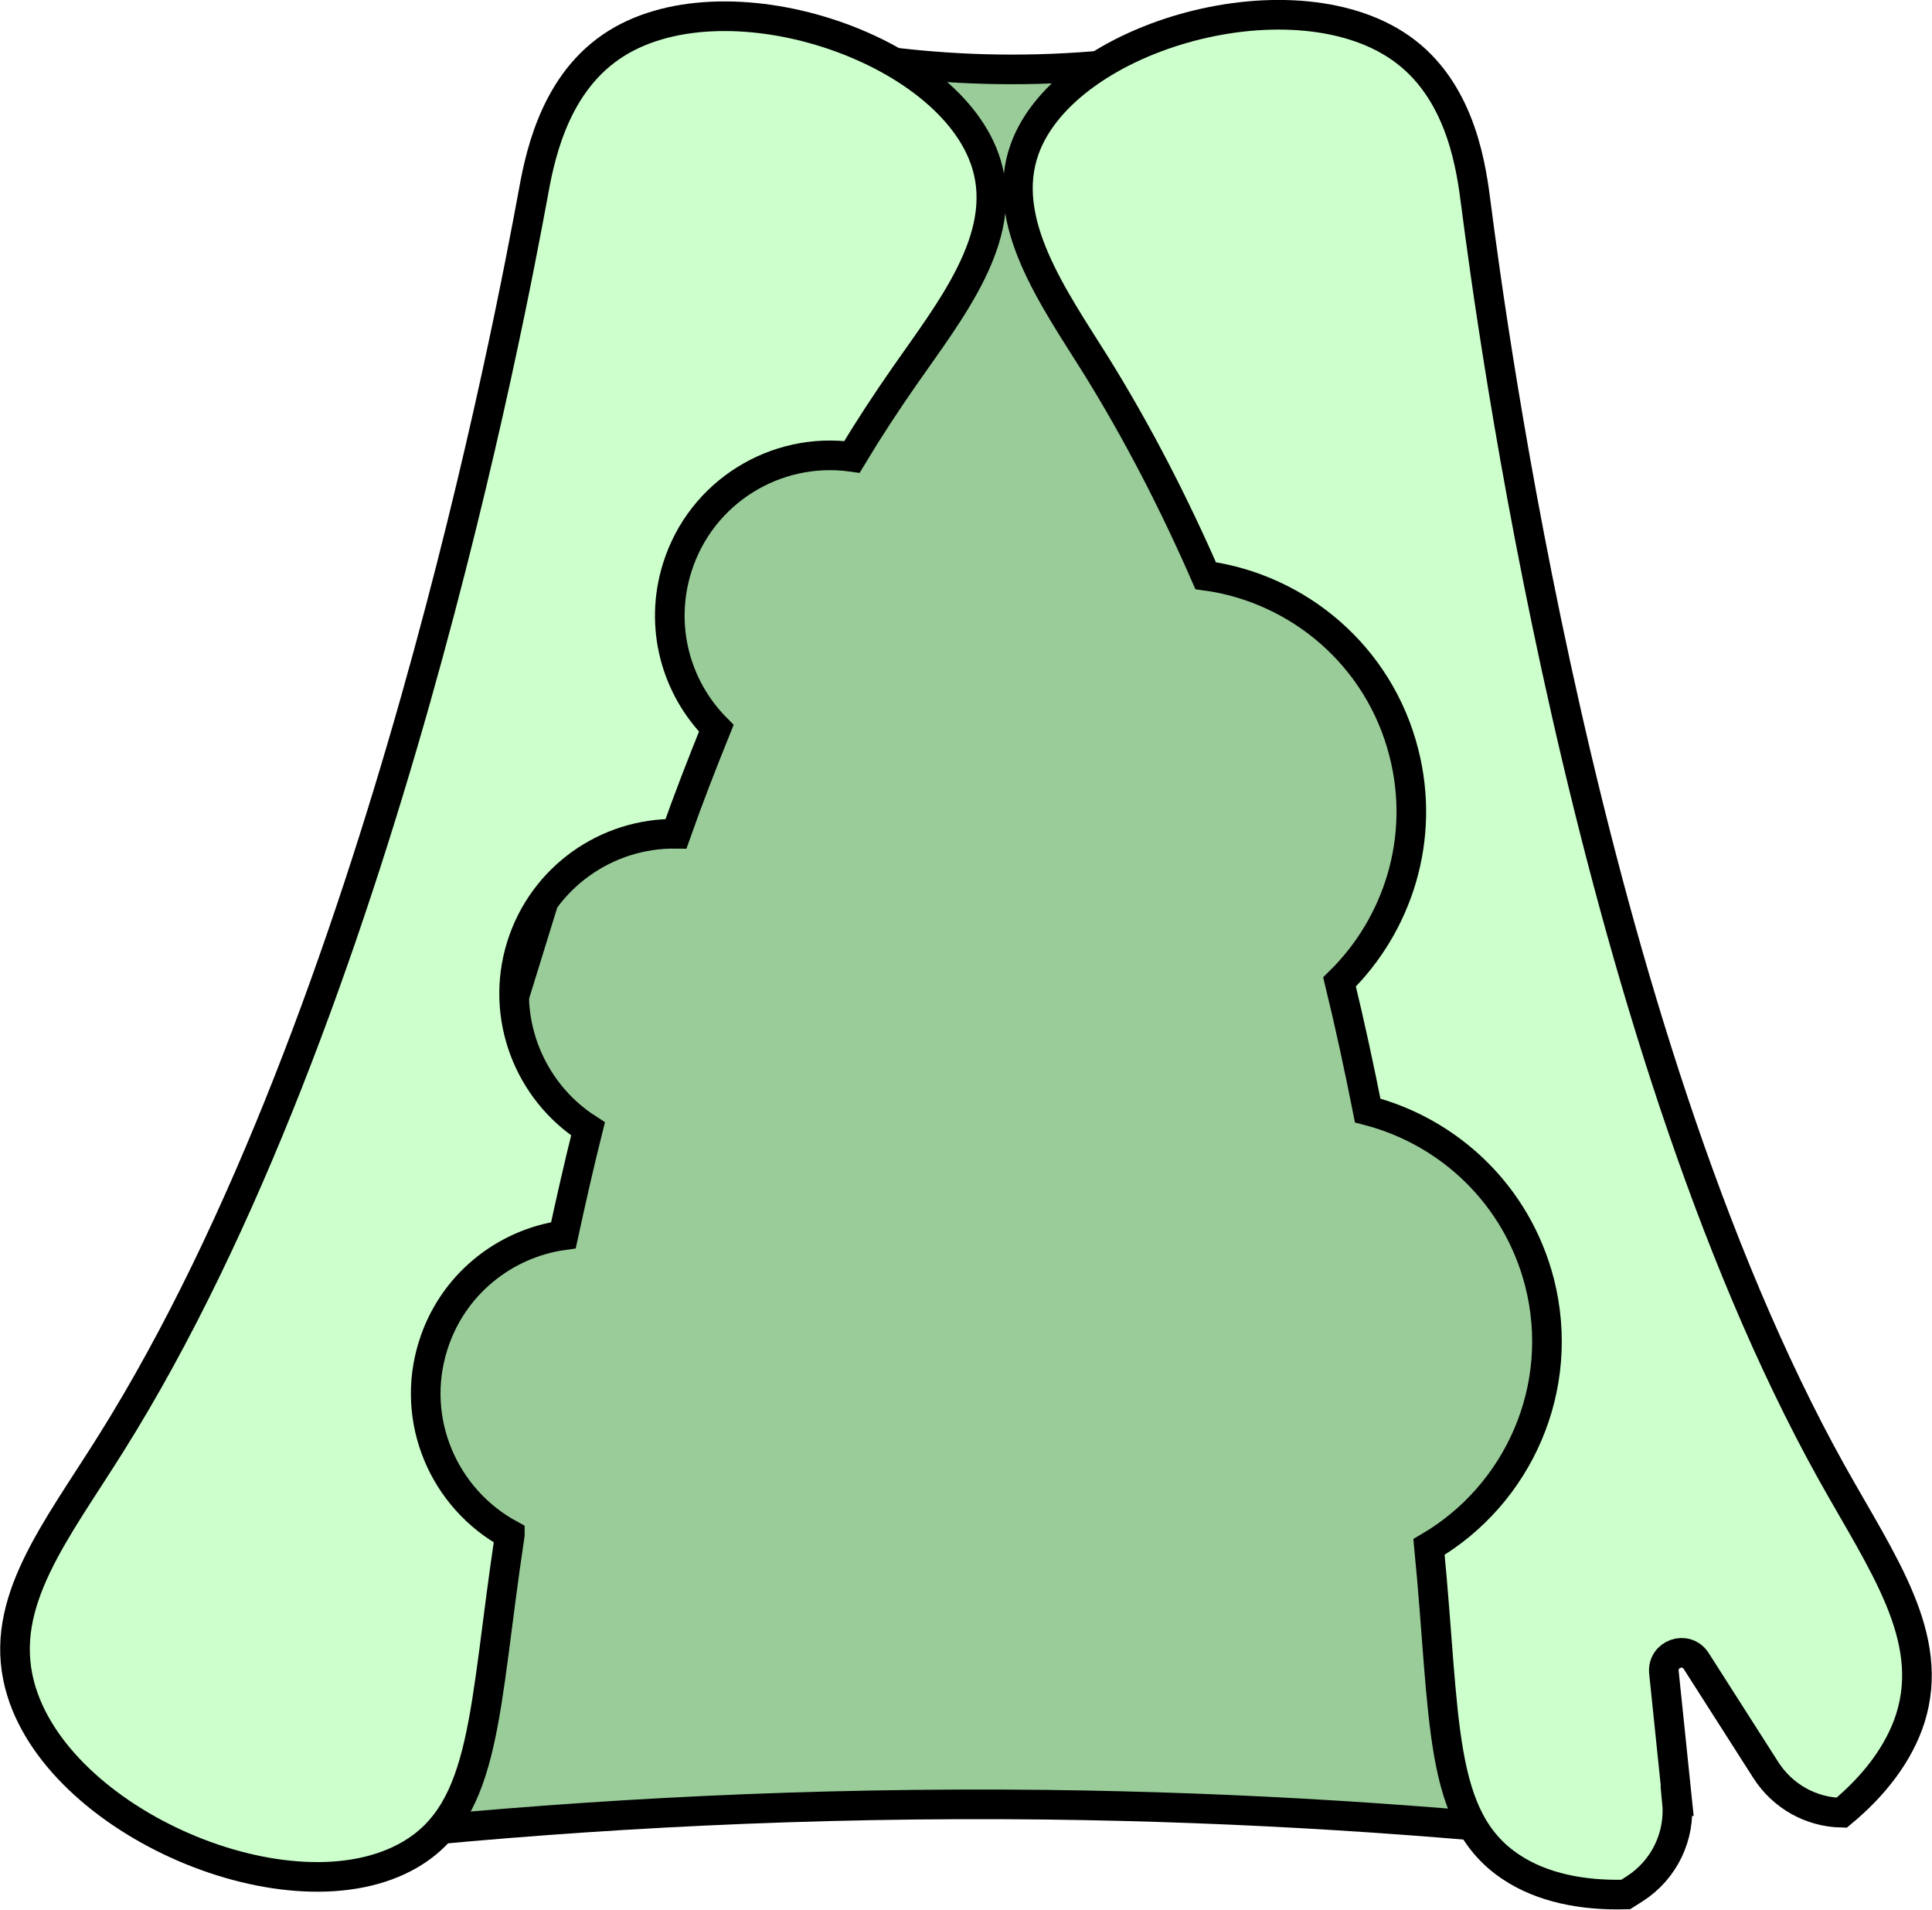
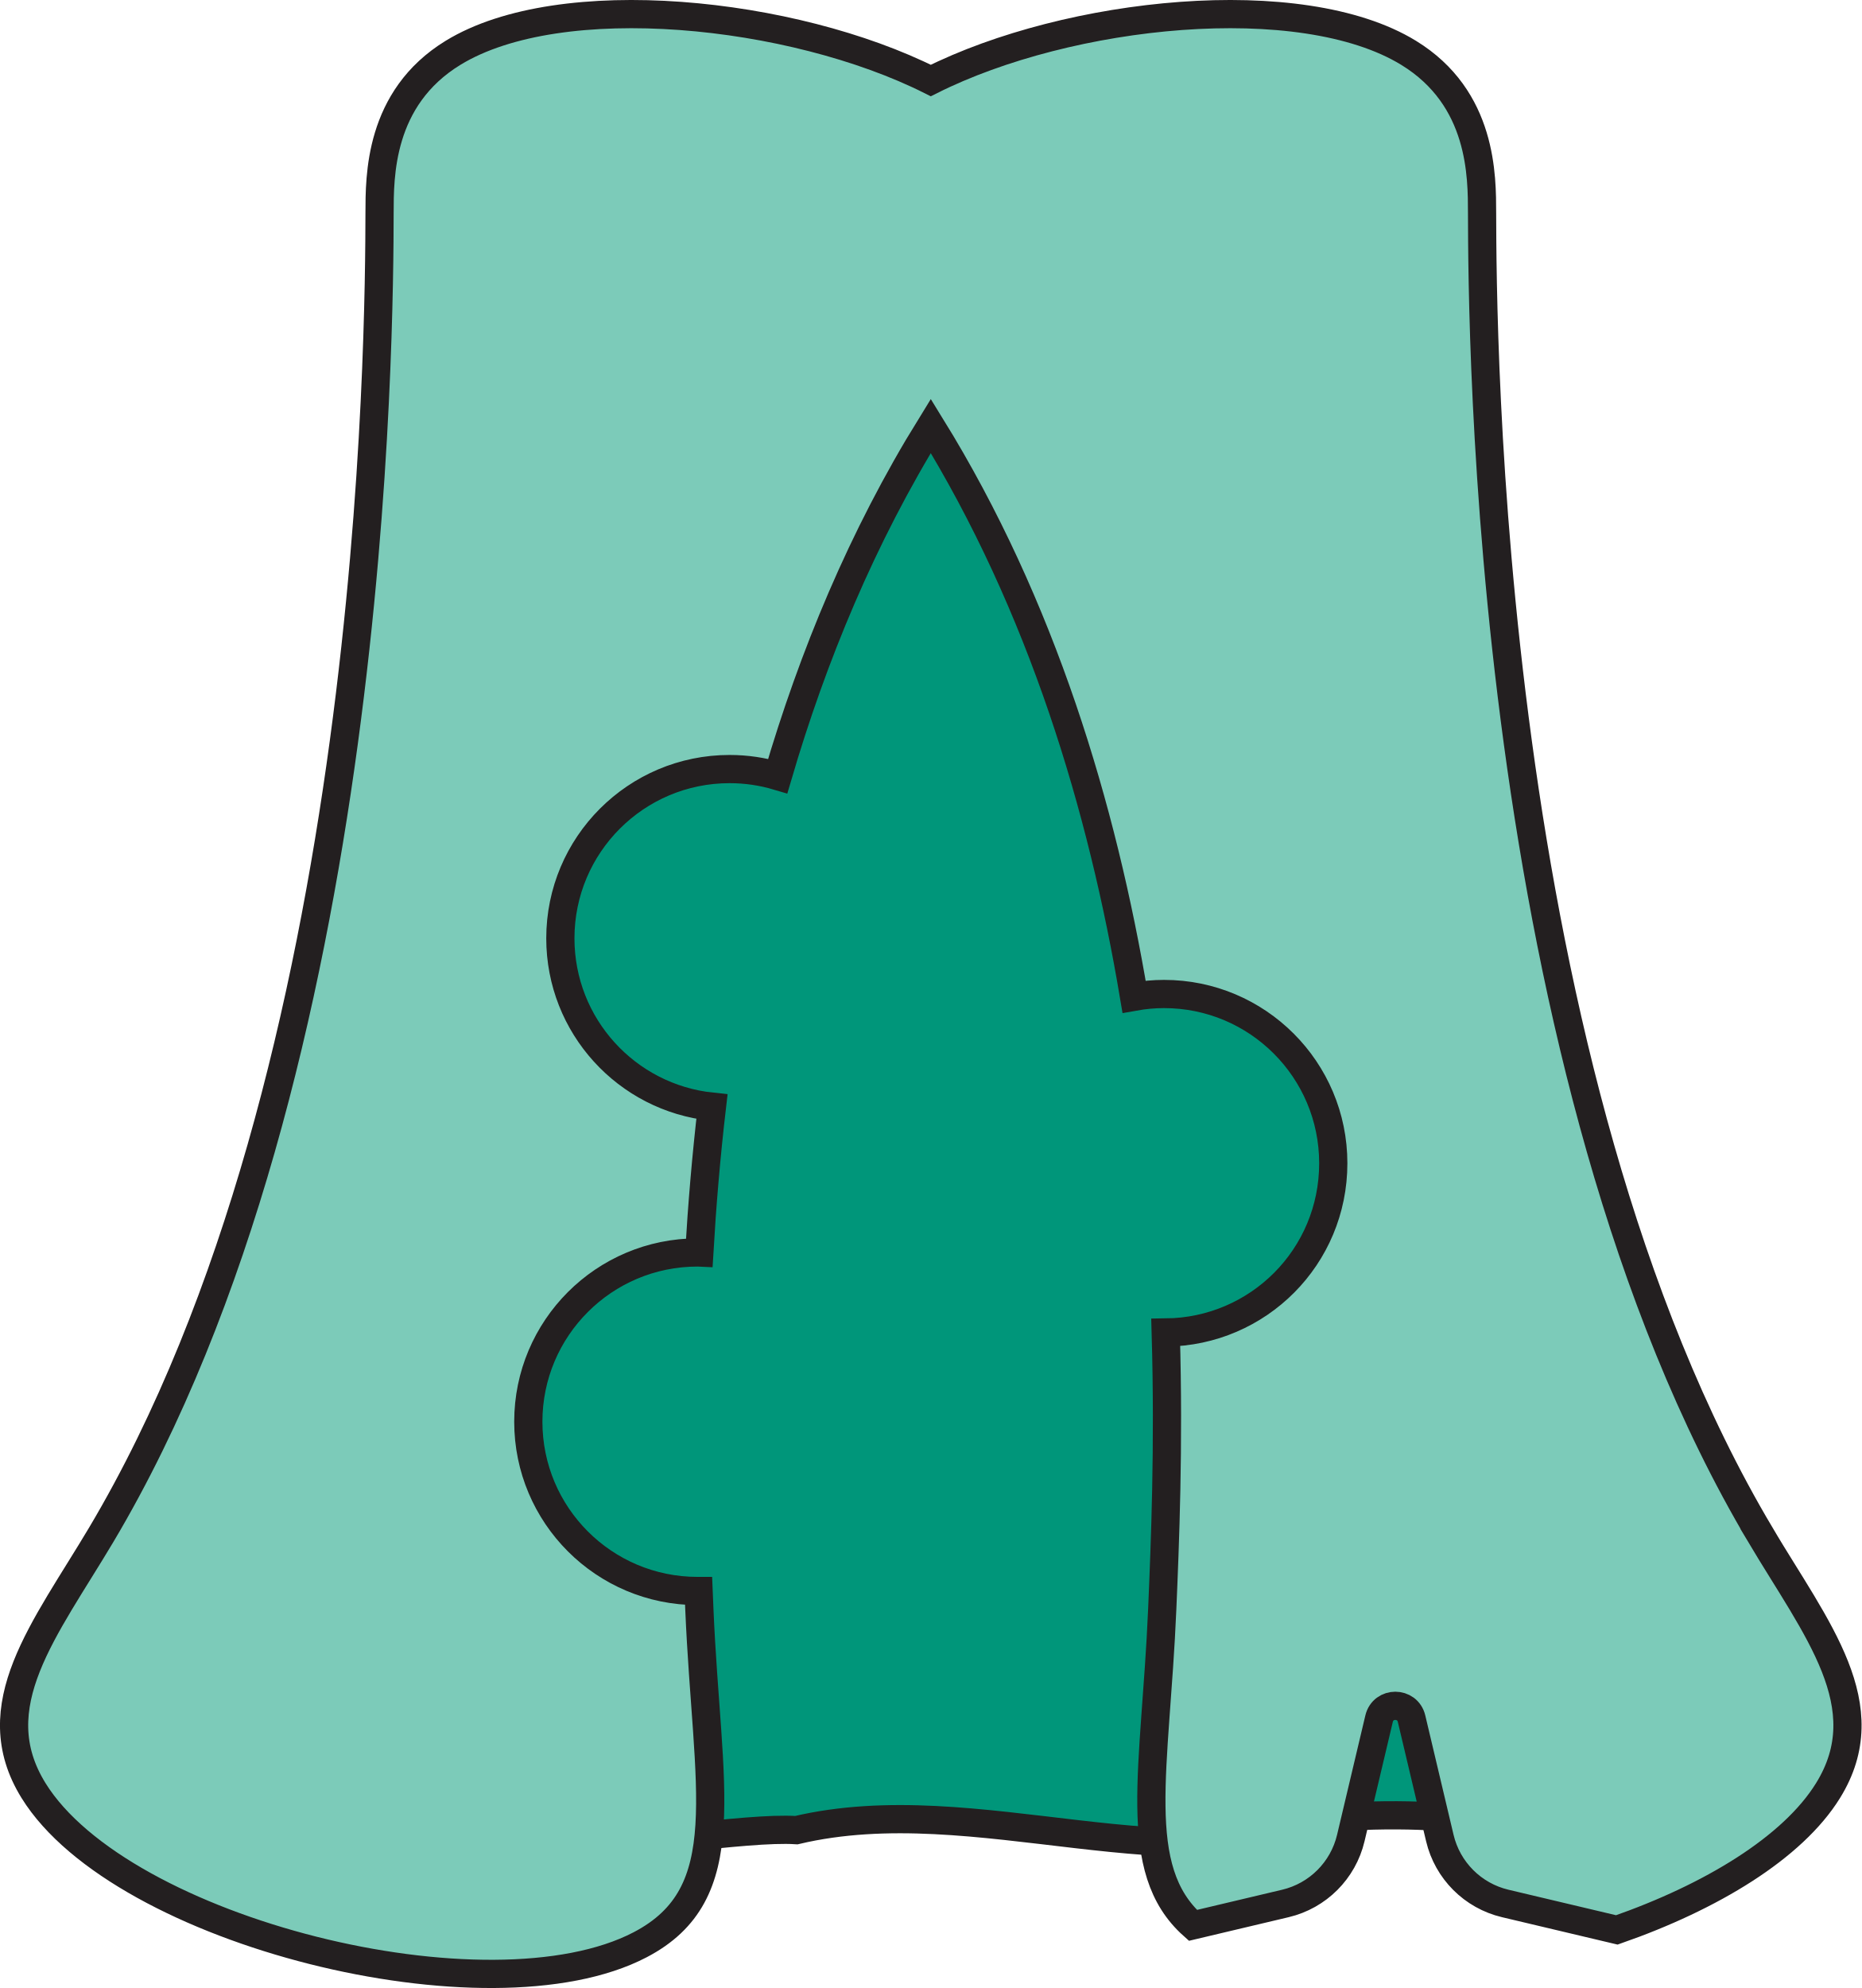
- <svg xmlns="http://www.w3.org/2000/svg" id="Layer_2" data-name="Layer 2" viewBox="0 0 65.22 64.45" width="65.22" height="64.45">
+ <svg xmlns="http://www.w3.org/2000/svg" id="b" data-name="Layer 2" width="660" height="704.66" viewBox="0 0 660 704.66">
  <defs>
    <style>
-       .cls-1 {
-         fill: #9c9;
+       .d {
+         fill: #00967a;
      }

-       .cls-1, .cls-2 {
-         stroke: #000;
+       .d, .e {
+         stroke: #231f20;
        stroke-miterlimit: 10;
+         stroke-width: 10px;
      }

-       .cls-2 {
-         fill: #cfc;
+       .e {
+         fill: #7ccbb9;
      }
    </style>
  </defs>
-   <g id="Layer_2-2" data-name="Layer 2">
-     <path class="cls-1" d="M43.15,4.38c-.96-.67-1.58-1.69-1.85-2.8-1.85.4-4.12.73-6.74.76-2.47.03-4.62-.22-6.4-.53-.35.66-.84,1.24-1.48,1.67L9.97,57.54c2.09.58,3.21,2.41,3.37,4.34,6.62-.66,13.97-1.06,21.95-.97,6.81.08,13.11.51,18.89,1.13.14-.49.34-.95.62-1.37.44-1.42-.3-4.9,1.31-5.37-4.91-17.73-8.05-33.19-12.95-50.92Z" />
-     <path class="cls-2" d="M17.21,51.79c-2.23-1.21-3.38-3.86-2.59-6.37.64-2.05,2.4-3.45,4.4-3.73.25-1.15.52-2.35.83-3.59-2-1.28-2.99-3.79-2.25-6.17.73-2.33,2.89-3.82,5.22-3.79.42-1.19.88-2.37,1.36-3.56-1.37-1.38-1.94-3.44-1.32-5.42.8-2.56,3.33-4.1,5.9-3.74.56-.93,1.15-1.83,1.77-2.72,1.53-2.2,3.53-4.67,2.77-7.16-1.2-3.96-8.92-6.53-12.67-3.96-2,1.37-2.44,3.9-2.65,5.06-.68,3.66-5.1,27.54-14.24,42.09-1.86,2.97-3.8,5.35-3.08,8.13,1.2,4.65,9.2,8.07,13.19,5.73,2.59-1.52,2.47-4.88,3.35-10.72,0-.02,0-.05.01-.07Z" />
-     <path class="cls-2" d="M56.62,60.79l-.45-4.35c-.06-.62.75-.91,1.09-.38l2.35,3.68c.57.89,1.53,1.42,2.56,1.44,1.1-.91,1.94-2,2.32-3.19.86-2.74-.94-5.22-2.65-8.28-8.36-15.01-11.53-39.09-12.01-42.78-.15-1.17-.46-3.72-2.38-5.19-3.61-2.76-11.46-.59-12.86,3.29-.88,2.44.98,5.02,2.4,7.29,1.41,2.27,2.64,4.66,3.71,7.11,3.14.43,5.86,2.71,6.69,5.97.74,2.88-.19,5.8-2.17,7.74.36,1.48.67,2.93.95,4.34,2.75.71,5.04,2.85,5.8,5.8.91,3.56-.71,7.16-3.73,8.93.57,5.83.28,9.16,2.78,10.81,1.04.69,2.4.96,3.86.92l.3-.19c1-.64,1.55-1.78,1.43-2.96Z" />
+   <g id="c" data-name="Layer 1">
+     <g>
+       <path class="d" d="M477.96,643.89c-60.14,25.31-131.58-10.31-195.63,4.82-36.42-2.37-167.81,30.86-145.09-35.19,13.69-30.74,36.84-118.07,38.64-154.24,16.57-143.36,42.14-221.78,6.32-362.49,17.62-100.19,127.38,4.81,193.08-32.12,38.5-1.41,135.15-45.15,125.9,23.57-30.87,134.68,107.09,375.21,78.2,510.44-13.5,86.91-2.3,39.83-101.4,45.21Z" />
+       <path class="e" d="M624.08,543.98c-97.81-164.46-98.53-428.02-98.65-468.44-.04-12.8.29-40.71-26.07-56.83-38.15-23.34-120.34-14.77-169.37,9.83C280.97,3.94,198.78-4.63,160.63,18.71c-26.36,16.12-26.03,44.03-26.07,56.83-.11,40.43-.84,303.99-98.65,468.44-19.94,33.53-42.59,60.71-24.02,90.7,31.02,50.11,161.34,82.66,215.03,54.67,34.9-18.19,23.73-54.84,21.01-119.15-.08-2-.17-4.1-.26-6.26-.12,0-.24,0-.37,0-33.14,0-60-26.86-60-60s26.86-60,60-60c.21,0,.41.01.62.02.96-16.52,2.4-33.84,4.48-51.69-30.19-3.13-53.74-28.65-53.74-59.67,0-33.14,26.86-60,60-60,5.93,0,11.66.87,17.07,2.48,12.43-42.35,29.88-84.68,54.26-124.11,39.51,63.92,60.84,135.43,72.07,202.32,3.45-.62,7-.96,10.62-.96,33.14,0,60,26.86,60,60s-26.54,59.66-59.4,59.99c1.18,40.74-.26,74.93-1.23,97.88-2.42,57.05-11.47,92.32,10.87,112.26l32.8-7.77c11.48-2.72,20.45-11.69,23.17-23.17l10.03-42.33c1.44-6.07,10.07-6.07,11.51,0l10.03,42.33c2.72,11.48,11.69,20.45,23.17,23.17l39.58,9.38c33.45-11.68,62.31-29.09,74.87-49.38,18.57-29.99-4.08-57.17-24.02-90.7Z" />
+     </g>
  </g>
</svg>
